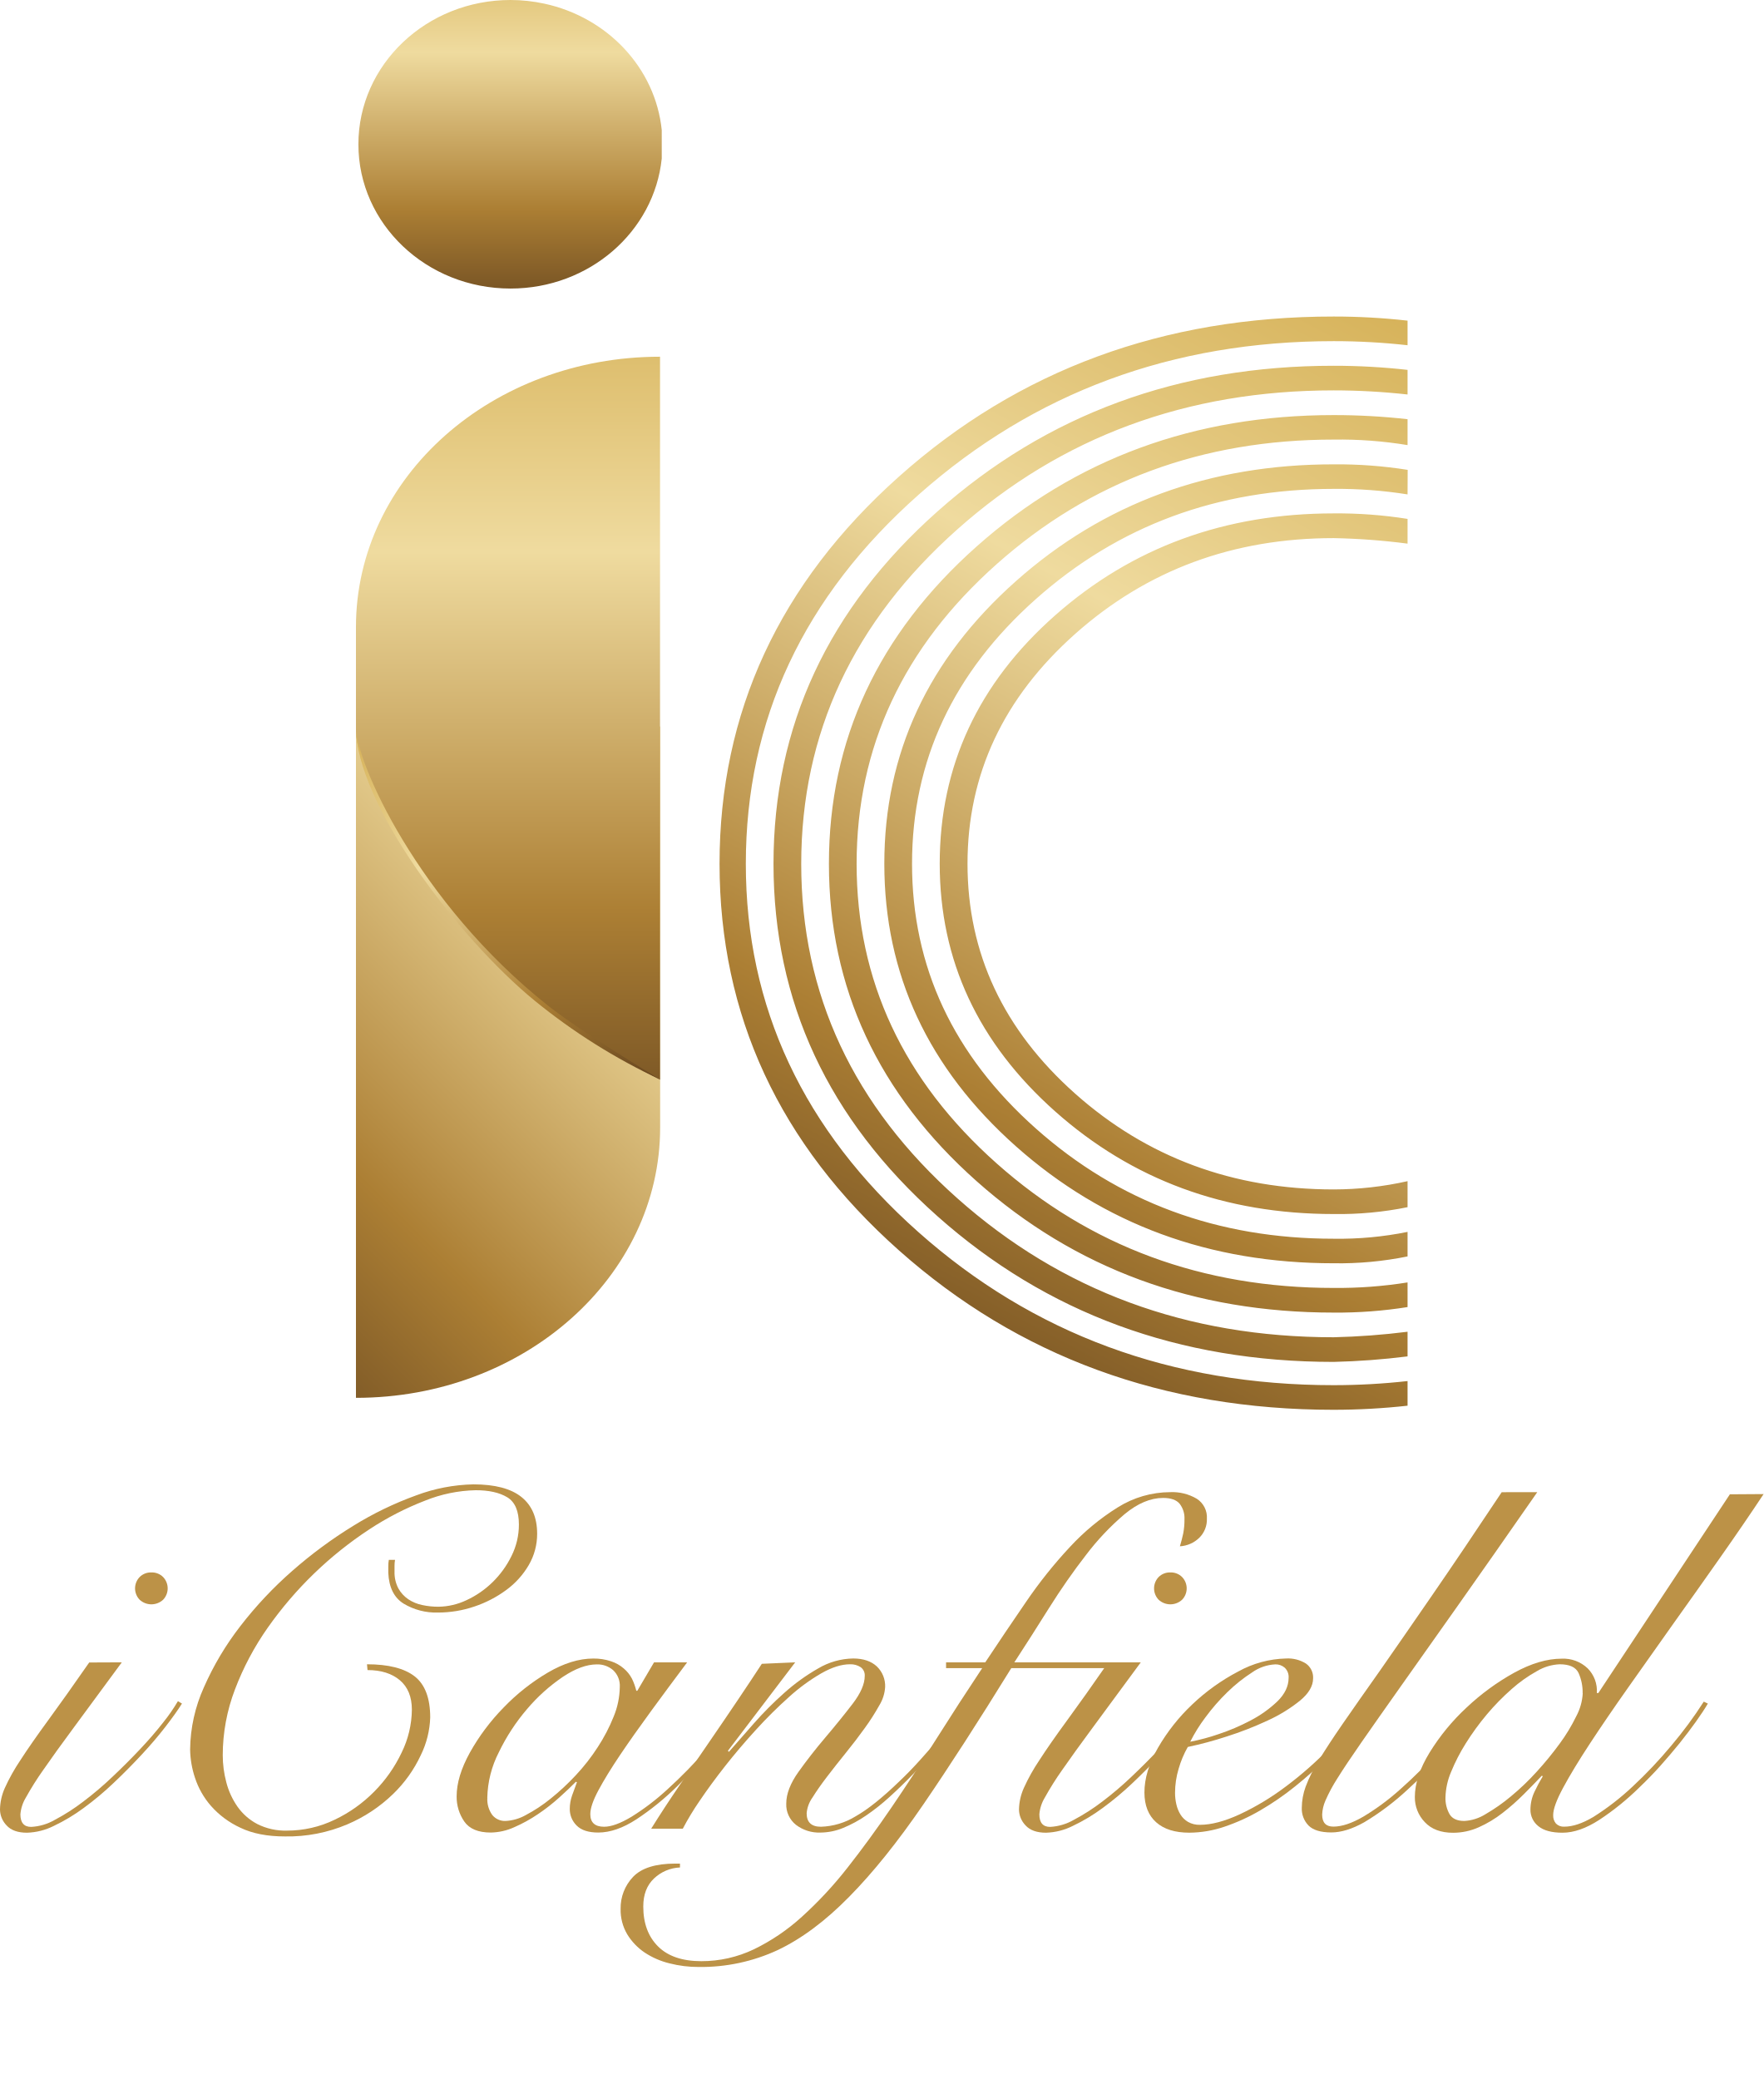
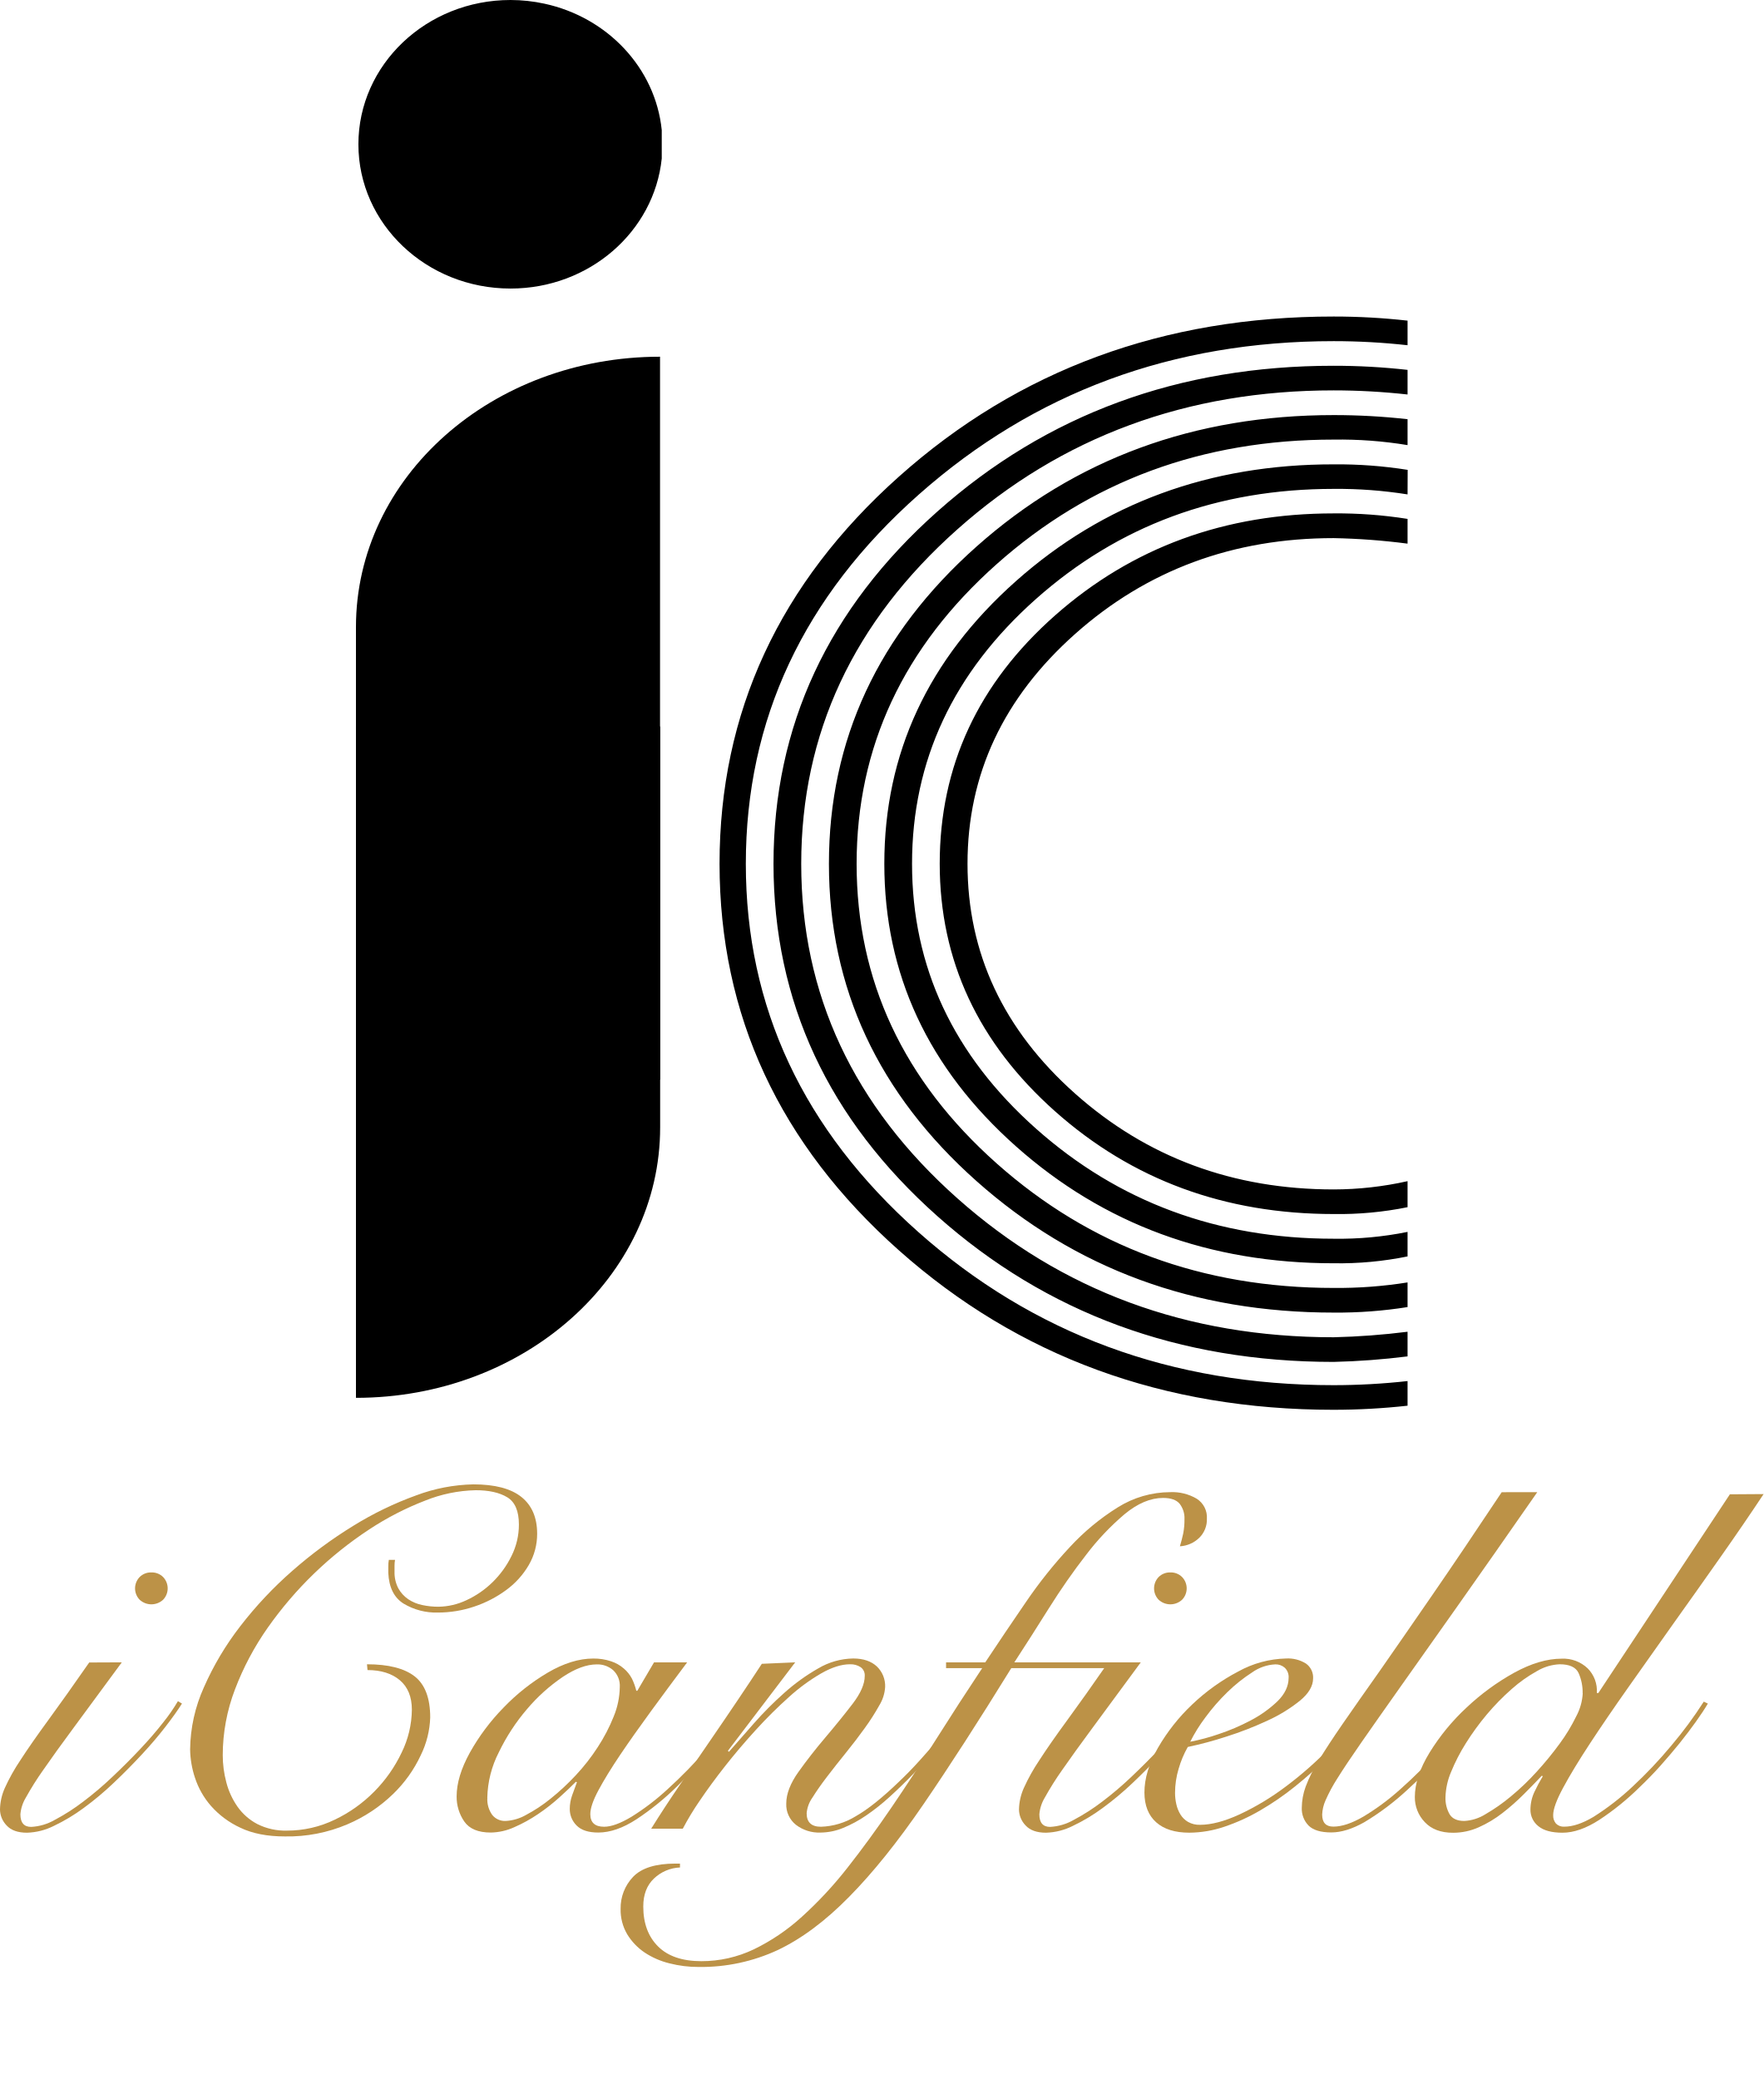
<svg xmlns="http://www.w3.org/2000/svg" width="190" height="224" viewBox="0 0 190 224" fill="none">
  <path d="M13.122 179.108C11.106 181.854 9.404 184.164 8.017 186.039C6.629 187.915 5.504 189.477 4.642 190.726C3.965 191.682 3.341 192.674 2.774 193.699C2.447 194.242 2.249 194.852 2.197 195.484C2.197 196.376 2.581 196.837 3.351 196.837C4.25 196.791 5.124 196.532 5.903 196.081C6.971 195.516 7.991 194.862 8.95 194.128C10.064 193.287 11.129 192.382 12.138 191.419C13.201 190.414 14.198 189.415 15.13 188.424C16.061 187.433 16.885 186.478 17.601 185.558C18.177 184.841 18.7 184.084 19.168 183.292L19.605 183.551C19.168 184.246 18.57 185.082 17.821 186.054C17.071 187.027 16.218 188.026 15.266 189.049C14.315 190.072 13.31 191.092 12.245 192.097C11.226 193.07 10.145 193.974 9.007 194.806C8.001 195.55 6.926 196.195 5.796 196.732C4.899 197.184 3.914 197.433 2.911 197.464C1.92 197.464 1.187 197.203 0.714 196.682C0.263 196.222 0.008 195.607 0 194.963C0.015 194.163 0.192 193.374 0.52 192.644C0.995 191.6 1.556 190.599 2.197 189.649C2.965 188.46 3.962 187.027 5.189 185.35C6.416 183.672 7.89 181.597 9.611 179.123L13.122 179.108ZM16.307 169.42C16.54 169.412 16.773 169.451 16.99 169.536C17.207 169.621 17.405 169.749 17.571 169.914C17.888 170.243 18.065 170.682 18.065 171.139C18.065 171.596 17.888 172.035 17.571 172.364C17.227 172.681 16.776 172.857 16.309 172.857C15.841 172.857 15.39 172.681 15.046 172.364C14.728 172.036 14.55 171.596 14.55 171.139C14.55 170.681 14.728 170.242 15.046 169.914C15.211 169.749 15.409 169.621 15.626 169.536C15.842 169.451 16.074 169.412 16.307 169.42Z" fill="#BC9247" />
  <path d="M42.558 168.064C42.522 168.27 42.504 168.479 42.504 168.688V169.313C42.482 169.947 42.623 170.575 42.915 171.139C43.175 171.607 43.542 172.008 43.985 172.31C44.443 172.615 44.956 172.827 45.496 172.935C46.065 173.056 46.645 173.117 47.226 173.116C48.272 173.102 49.303 172.863 50.248 172.414C51.284 171.936 52.232 171.285 53.049 170.487C53.893 169.667 54.589 168.706 55.106 167.648C55.632 166.596 55.905 165.436 55.903 164.261C55.903 162.804 55.482 161.822 54.639 161.317C53.797 160.811 52.662 160.56 51.235 160.562C49.37 160.606 47.529 160.985 45.799 161.683C43.69 162.498 41.674 163.536 39.786 164.781C35.51 167.587 31.801 171.176 28.856 175.358C27.4 177.423 26.21 179.663 25.314 182.025C24.447 184.287 24.001 186.688 23.997 189.111C23.998 190.096 24.127 191.076 24.38 192.028C24.622 192.97 25.031 193.861 25.588 194.66C26.143 195.446 26.878 196.09 27.732 196.536C28.719 197.029 29.813 197.27 30.916 197.238C32.695 197.242 34.451 196.841 36.052 196.066C37.647 195.309 39.096 194.277 40.334 193.018C41.542 191.796 42.536 190.379 43.272 188.825C43.978 187.39 44.354 185.814 44.372 184.213C44.372 182.828 43.941 181.766 43.081 181.038C42.222 180.309 41.056 179.94 39.593 179.94L39.537 179.316C41.844 179.316 43.556 179.75 44.672 180.618C45.788 181.487 46.347 182.964 46.349 185.049C46.302 186.46 45.956 187.844 45.332 189.111C44.6 190.681 43.585 192.102 42.338 193.304C40.913 194.681 39.247 195.785 37.422 196.56C35.297 197.464 33.005 197.909 30.696 197.865C28.791 197.865 27.189 197.552 25.891 196.925C24.687 196.372 23.612 195.574 22.733 194.582C21.956 193.694 21.367 192.657 21.002 191.534C20.673 190.551 20.498 189.523 20.482 188.486C20.51 186.177 21.016 183.898 21.969 181.793C23.003 179.443 24.322 177.229 25.897 175.2C27.568 173.034 29.447 171.036 31.508 169.235C33.554 167.437 35.749 165.817 38.071 164.392C40.204 163.071 42.468 161.975 44.827 161.121C46.803 160.376 48.892 159.974 51.003 159.931C53.31 159.931 55.031 160.382 56.165 161.284C57.299 162.186 57.867 163.506 57.869 165.245C57.875 166.435 57.562 167.604 56.962 168.632C56.349 169.68 55.527 170.591 54.547 171.308C53.503 172.078 52.344 172.68 51.113 173.092C49.84 173.525 48.505 173.745 47.161 173.743C45.867 173.78 44.59 173.445 43.48 172.78C42.453 172.138 41.904 171.034 41.832 169.47V168.795C41.829 168.55 41.848 168.306 41.889 168.064H42.558Z" fill="#BC9247" />
  <path d="M70.462 179.108H74.03C72.674 180.916 71.375 182.67 70.132 184.371C68.889 186.072 67.781 187.643 66.807 189.084C65.838 190.525 65.06 191.793 64.473 192.887C63.886 193.982 63.594 194.842 63.596 195.468C63.596 196.361 64.089 196.821 65.083 196.821C65.852 196.821 66.831 196.466 68.02 195.754C69.399 194.896 70.693 193.911 71.886 192.81C73.397 191.436 74.827 189.974 76.168 188.433C77.651 186.738 79.041 184.964 80.331 183.119L80.661 183.223C79.67 184.651 78.507 186.188 77.173 187.835C75.865 189.453 74.462 190.992 72.972 192.444C71.626 193.773 70.154 194.969 68.576 196.013C67.114 196.966 65.741 197.444 64.458 197.446C63.397 197.446 62.62 197.193 62.124 196.691C61.886 196.456 61.697 196.176 61.57 195.867C61.443 195.557 61.379 195.226 61.383 194.892C61.385 194.403 61.468 193.919 61.63 193.458C61.794 192.988 61.969 192.513 62.154 192.025L62.044 191.974C61.565 192.462 60.97 193.024 60.259 193.666C59.535 194.32 58.765 194.921 57.955 195.465C57.149 196.012 56.294 196.483 55.401 196.872C54.606 197.235 53.746 197.43 52.873 197.446C51.519 197.446 50.568 197.049 50.018 196.256C49.47 195.461 49.182 194.514 49.195 193.548C49.195 192.124 49.67 190.552 50.622 188.831C51.61 187.063 52.829 185.434 54.247 183.987C55.659 182.515 57.267 181.243 59.025 180.208C60.744 179.203 62.374 178.699 63.914 178.697C64.567 178.688 65.216 178.788 65.835 178.995C66.34 179.16 66.807 179.425 67.209 179.774C67.568 180.079 67.865 180.45 68.083 180.868C68.285 181.284 68.441 181.721 68.55 182.171H68.66L70.462 179.108ZM52.504 193.696C52.461 194.355 52.646 195.008 53.028 195.546C53.201 195.762 53.424 195.933 53.676 196.046C53.929 196.159 54.205 196.211 54.482 196.197C55.254 196.154 56.006 195.931 56.676 195.546C57.61 195.051 58.494 194.467 59.314 193.8C60.28 193.025 61.188 192.18 62.032 191.273C62.915 190.331 63.711 189.311 64.41 188.225C65.084 187.193 65.654 186.098 66.112 184.954C66.53 183.947 66.754 182.869 66.772 181.778C66.794 181.44 66.742 181.101 66.619 180.785C66.496 180.47 66.304 180.185 66.058 179.952C65.571 179.532 64.944 179.309 64.3 179.328C63.2 179.328 61.973 179.78 60.619 180.684C59.19 181.657 57.9 182.819 56.783 184.139C55.571 185.555 54.547 187.122 53.738 188.802C52.958 190.318 52.534 191.992 52.498 193.696H52.504Z" fill="#BC9247" />
  <path d="M85.669 179.108L78.419 188.641L78.529 188.748C79.299 187.88 80.191 186.864 81.206 185.7C82.235 184.53 83.335 183.425 84.5 182.391C85.621 181.387 86.845 180.505 88.152 179.759C89.293 179.082 90.59 178.714 91.916 178.691C93.014 178.691 93.864 178.989 94.468 179.551C94.764 179.836 94.997 180.181 95.151 180.563C95.304 180.945 95.376 181.355 95.36 181.766C95.316 182.467 95.099 183.146 94.73 183.744C94.257 184.591 93.734 185.409 93.162 186.194C92.54 187.062 91.863 187.948 91.131 188.852C90.4 189.756 89.723 190.615 89.1 191.43C88.476 192.245 87.954 192.991 87.533 193.669C87.175 194.168 86.957 194.753 86.903 195.364C86.903 196.336 87.415 196.821 88.44 196.821C89.762 196.779 91.049 196.393 92.175 195.7C93.493 194.955 95.067 193.696 96.897 191.924C97.629 191.232 98.37 190.469 99.121 189.634C99.873 188.8 100.596 187.974 101.292 187.157C101.988 186.342 102.619 185.57 103.186 184.841C103.754 184.109 104.2 183.503 104.53 183.015L104.917 183.223C104.184 184.266 103.241 185.508 102.089 186.949C100.937 188.39 99.682 189.806 98.325 191.195C97.518 192.028 96.694 192.827 95.853 193.592C95.06 194.319 94.216 194.988 93.329 195.596C92.546 196.137 91.708 196.591 90.828 196.952C90.054 197.273 89.225 197.441 88.387 197.449C87.437 197.485 86.505 197.19 85.749 196.613C85.407 196.341 85.134 195.991 84.952 195.592C84.771 195.194 84.686 194.758 84.706 194.321C84.706 193.28 85.145 192.143 86.023 190.91C86.901 189.677 87.871 188.435 88.934 187.184C89.996 185.931 90.967 184.733 91.845 183.589C92.723 182.445 93.162 181.438 93.162 180.568C93.174 180.387 93.14 180.207 93.064 180.043C92.987 179.88 92.871 179.738 92.725 179.631C92.383 179.408 91.98 179.298 91.572 179.316C90.656 179.316 89.631 179.638 88.497 180.282C87.247 181.006 86.078 181.862 85.009 182.834C83.759 183.952 82.568 185.134 81.441 186.375C80.251 187.678 79.144 188.981 78.119 190.285C77.094 191.59 76.178 192.84 75.371 194.035C74.708 194.996 74.104 195.996 73.561 197.029H70.156C71.107 195.501 72.123 193.947 73.204 192.367L76.415 187.678C77.476 186.135 78.492 184.643 79.463 183.199C80.434 181.756 81.305 180.445 82.074 179.265L85.669 179.108Z" fill="#BC9247" />
  <path d="M101.923 179.732V179.108H106.145C107.572 176.955 109.036 174.784 110.537 172.596C111.958 170.508 113.537 168.532 115.259 166.684C116.78 165.035 118.515 163.598 120.418 162.411C122.111 161.347 124.068 160.778 126.068 160.77C127.067 160.725 128.059 160.97 128.923 161.475C129.283 161.703 129.575 162.024 129.769 162.405C129.963 162.785 130.05 163.21 130.023 163.636C130.035 164.018 129.968 164.398 129.825 164.752C129.683 165.106 129.469 165.427 129.196 165.694C128.635 166.238 127.896 166.561 127.115 166.604C127.26 166.119 127.379 165.658 127.472 165.224C127.568 164.718 127.614 164.203 127.608 163.687C127.638 163.088 127.453 162.497 127.088 162.022C126.737 161.603 126.142 161.394 125.304 161.394C123.95 161.394 122.568 161.976 121.159 163.14C119.614 164.451 118.218 165.928 116.996 167.544C115.622 169.312 114.286 171.231 112.987 173.3C111.689 175.37 110.453 177.306 109.279 179.108H121.691V179.732H108.949C105.434 185.43 102.286 190.31 99.505 194.374C96.724 198.438 94.047 201.773 91.476 204.377C88.917 206.98 86.355 208.89 83.79 210.107C81.124 211.345 78.215 211.968 75.276 211.93C74.211 211.934 73.15 211.802 72.118 211.538C71.165 211.306 70.26 210.911 69.442 210.369C68.687 209.858 68.05 209.191 67.575 208.413C67.087 207.586 66.839 206.639 66.861 205.68C66.834 204.392 67.319 203.147 68.208 202.216C69.116 201.266 70.633 200.791 72.761 200.791H73.257V201.208C72.21 201.252 71.215 201.675 70.456 202.397C69.685 203.126 69.3 204.134 69.302 205.418C69.302 207.224 69.833 208.656 70.893 209.715C71.954 210.774 73.51 211.304 75.562 211.306C77.517 211.308 79.447 210.872 81.212 210.03C83.101 209.113 84.849 207.928 86.4 206.512C88.176 204.901 89.811 203.141 91.289 201.252C92.875 199.236 94.467 197.055 96.065 194.71C97.662 192.365 99.264 189.917 100.87 187.366C102.482 184.814 104.13 182.27 105.815 179.732H101.923Z" fill="#BC9247" />
  <path d="M122.901 179.108C120.887 181.852 119.185 184.162 117.795 186.039C116.406 187.917 115.28 189.479 114.417 190.726C113.74 191.682 113.117 192.674 112.55 193.699C112.223 194.242 112.025 194.852 111.973 195.484C111.973 196.376 112.357 196.837 113.127 196.837C114.026 196.79 114.901 196.531 115.681 196.081C116.749 195.515 117.769 194.862 118.729 194.128C119.842 193.287 120.905 192.382 121.914 191.419C122.974 190.414 123.972 189.415 124.905 188.424C125.839 187.433 126.663 186.478 127.376 185.558C127.953 184.842 128.477 184.084 128.943 183.292L129.383 183.551C128.943 184.246 128.349 185.081 127.599 186.054C126.85 187.024 125.999 188.026 125.048 189.049C124.096 190.072 123.088 191.092 122.027 192.097C121.007 193.07 119.924 193.974 118.786 194.806C117.78 195.551 116.705 196.196 115.574 196.732C114.678 197.184 113.693 197.434 112.69 197.464C111.702 197.464 110.968 197.202 110.492 196.682C110.042 196.222 109.786 195.607 109.779 194.963C109.795 194.163 109.973 193.374 110.302 192.644C110.775 191.6 111.335 190.599 111.976 189.649C112.743 188.46 113.741 187.027 114.97 185.35C116.2 183.672 117.672 181.597 119.389 179.123L122.901 179.108ZM126.089 169.42C126.321 169.412 126.553 169.451 126.77 169.536C126.987 169.621 127.184 169.749 127.349 169.914C127.668 170.242 127.846 170.681 127.846 171.139C127.846 171.596 127.668 172.036 127.349 172.364C127.006 172.681 126.555 172.857 126.087 172.857C125.619 172.857 125.169 172.681 124.825 172.364C124.508 172.035 124.331 171.596 124.331 171.139C124.331 170.682 124.508 170.243 124.825 169.914C124.991 169.749 125.188 169.621 125.406 169.536C125.623 169.451 125.855 169.412 126.089 169.42Z" fill="#BC9247" />
  <path d="M147.724 183.545C147.088 184.536 146.4 185.492 145.664 186.411C144.797 187.502 143.861 188.537 142.863 189.51C141.797 190.556 140.68 191.549 139.514 192.483C138.344 193.427 137.105 194.28 135.806 195.037C134.582 195.758 133.286 196.351 131.941 196.807C130.713 197.231 129.424 197.452 128.126 197.461C126.585 197.461 125.396 197.087 124.557 196.34C123.719 195.593 123.297 194.524 123.293 193.134C123.293 191.606 123.779 190 124.751 188.317C125.75 186.588 126.995 185.012 128.447 183.64C129.923 182.236 131.587 181.044 133.392 180.098C134.973 179.218 136.745 178.735 138.554 178.692C139.307 178.648 140.055 178.839 140.695 179.239C140.947 179.418 141.15 179.657 141.284 179.935C141.419 180.213 141.481 180.521 141.465 180.83C141.465 181.662 140.988 182.469 140.035 183.25C138.967 184.105 137.796 184.822 136.55 185.385C135.115 186.054 133.638 186.629 132.128 187.107C130.762 187.555 129.372 187.929 127.965 188.225C127.544 188.965 127.213 189.753 126.978 190.571C126.723 191.416 126.593 192.294 126.591 193.176C126.591 193.588 126.638 193.999 126.731 194.401C126.816 194.786 126.964 195.155 127.168 195.492C127.371 195.826 127.654 196.104 127.992 196.301C128.385 196.521 128.832 196.629 129.282 196.613C130.494 196.613 131.913 196.24 133.54 195.492C135.297 194.67 136.962 193.667 138.509 192.498C140.236 191.211 141.853 189.781 143.341 188.225C144.817 186.708 146.142 185.051 147.296 183.277L147.724 183.545ZM138.827 180.785C138.843 180.584 138.814 180.381 138.742 180.192C138.671 180.003 138.559 179.832 138.414 179.691C138.135 179.445 137.772 179.314 137.4 179.325C136.502 179.368 135.635 179.667 134.902 180.187C133.94 180.806 133.043 181.522 132.226 182.322C131.358 183.166 130.562 184.081 129.847 185.058C129.23 185.876 128.688 186.748 128.227 187.663C129.252 187.465 130.261 187.195 131.248 186.854C132.45 186.458 133.617 185.961 134.736 185.367C135.789 184.82 136.76 184.127 137.62 183.31C138.423 182.523 138.825 181.678 138.827 180.776V180.785Z" fill="#BC9247" />
  <path d="M165.617 160.77C162.358 165.458 159.52 169.513 157.103 172.935C154.687 176.357 152.618 179.283 150.897 181.713C149.177 184.145 147.767 186.152 146.669 187.732C145.571 189.311 144.71 190.6 144.088 191.597C143.595 192.36 143.163 193.162 142.797 193.994C142.585 194.471 142.464 194.983 142.441 195.504C142.441 196.373 142.843 196.807 143.648 196.807C144.564 196.807 145.635 196.451 146.862 195.739C148.27 194.895 149.593 193.918 150.814 192.822C152.341 191.473 153.781 190.029 155.126 188.499C156.589 186.847 158.017 185.084 159.411 183.209L160.005 183.417C158.689 185.189 157.301 186.901 155.842 188.552C154.515 190.063 153.103 191.497 151.614 192.849C150.193 194.17 148.639 195.339 146.975 196.337C145.673 197.069 144.491 197.434 143.431 197.434C142.295 197.434 141.483 197.19 140.986 196.703C140.737 196.45 140.542 196.148 140.415 195.817C140.288 195.485 140.23 195.131 140.246 194.776C140.253 194.003 140.393 193.236 140.659 192.51C141.031 191.528 141.501 190.586 142.06 189.697C142.718 188.603 143.587 187.274 144.668 185.709C145.748 184.145 147.087 182.234 148.685 179.976C150.271 177.703 152.147 174.993 154.314 171.847C156.481 168.701 158.971 165.01 161.784 160.776L165.617 160.77Z" fill="#BC9247" />
  <path d="M190 160.978C188.573 163.131 187.016 165.406 185.331 167.802C183.646 170.199 181.961 172.578 180.276 174.939C178.599 177.306 176.983 179.591 175.429 181.793C173.875 183.996 172.493 186.019 171.284 187.862C170.077 189.704 169.115 191.29 168.4 192.62C167.684 193.95 167.327 194.931 167.329 195.564C167.311 195.895 167.417 196.22 167.627 196.477C167.743 196.593 167.883 196.683 168.036 196.741C168.19 196.799 168.355 196.823 168.519 196.813C169.433 196.813 170.475 196.466 171.647 195.772C173.158 194.82 174.574 193.725 175.875 192.501C177.355 191.123 178.745 189.654 180.038 188.1C181.315 186.594 182.489 185.005 183.553 183.342L183.993 183.551C183.664 184.11 183.234 184.762 182.703 185.507C182.171 186.252 181.586 187.025 180.945 187.824C180.303 188.616 179.616 189.424 178.885 190.247C178.153 191.065 177.398 191.835 176.634 192.566C175.306 193.878 173.853 195.055 172.295 196.081C170.868 197.003 169.549 197.464 168.34 197.464C167.169 197.464 166.299 197.229 165.732 196.759C165.463 196.547 165.245 196.276 165.097 195.967C164.949 195.657 164.874 195.318 164.879 194.975C164.882 194.307 165.032 193.648 165.319 193.045C165.587 192.475 165.885 191.919 166.211 191.38L166.101 191.326C165.506 191.951 164.864 192.623 164.15 193.331C163.434 194.047 162.673 194.717 161.873 195.338C161.087 195.952 160.229 196.468 159.318 196.875C158.446 197.267 157.5 197.47 156.544 197.47C155.228 197.47 154.212 197.087 153.496 196.322C152.797 195.595 152.413 194.622 152.426 193.613C152.426 192.152 152.957 190.554 154.019 188.82C155.122 187.033 156.461 185.403 158.001 183.976C159.548 182.515 161.272 181.254 163.133 180.223C164.965 179.218 166.668 178.714 168.242 178.712C168.755 178.687 169.268 178.767 169.749 178.945C170.231 179.124 170.671 179.399 171.043 179.753C171.388 180.1 171.655 180.517 171.826 180.975C171.997 181.434 172.068 181.924 172.033 182.412H172.197L186.366 161.002L190 160.978ZM170.502 182.441C170.519 181.69 170.369 180.943 170.065 180.256C169.768 179.631 169.093 179.316 168.031 179.316C167.168 179.354 166.328 179.605 165.587 180.048C164.613 180.588 163.701 181.234 162.869 181.974C161.909 182.817 161.015 183.73 160.193 184.707C159.361 185.696 158.6 186.741 157.915 187.835C157.294 188.82 156.761 189.857 156.321 190.934C155.955 191.792 155.753 192.711 155.726 193.643C155.703 194.28 155.855 194.912 156.166 195.469C156.458 195.954 156.989 196.197 157.76 196.197C158.569 196.151 159.353 195.9 160.038 195.469C160.996 194.913 161.906 194.276 162.756 193.566C163.753 192.742 164.689 191.848 165.557 190.889C166.435 189.928 167.26 188.92 168.028 187.868C168.712 186.944 169.309 185.958 169.812 184.924C170.226 184.158 170.465 183.311 170.514 182.441H170.502Z" fill="#BC9247" />
  <path d="M58.649 0.395C57.45 0.134 56.227 0.001 55 0C45.948 0 38.612 6.961 38.612 15.546C38.612 24.131 45.948 31.089 55 31.089C63.498 31.089 70.481 24.942 71.292 17.08V14.011C70.605 7.309 65.425 1.858 58.649 0.395Z" fill="url(#paint0_linear_1297_4562)" />
  <path d="M38.348 78.28V150.609C56.448 150.609 71.12 137.564 71.12 121.468V78.28H38.348Z" fill="url(#paint1_linear_1297_4562)" />
  <path d="M38.348 67.575C38.348 67.575 38.348 74.563 38.348 78.577C38.348 82.591 42.808 90.917 46.674 95.824C52.716 104.751 63.028 112.178 71.108 116.333V38.434C53.028 38.434 38.348 51.369 38.348 67.575Z" fill="url(#paint2_linear_1297_4562)" />
  <path d="M59.085 108.387C44.869 97.12 38.353 81.964 38.353 78.449C38.353 86.424 49.21 100.95 57.613 107.825C61.75 111.202 66.288 114.053 71.125 116.315C71.125 116.315 62.618 111.185 59.085 108.387Z" fill="url(#paint3_linear_1297_4562)" />
  <path d="M151.641 37.197C148.999 36.903 146.343 36.756 143.684 36.756C126.33 36.756 111.436 42.261 99.003 53.269C86.569 64.277 80.352 77.545 80.35 93.073C80.35 108.502 86.54 121.722 98.92 132.732C111.3 143.742 126.221 149.246 143.684 149.244C146.343 149.243 148.999 149.095 151.641 148.801V151.456C148.999 151.748 146.342 151.895 143.684 151.897C125.337 151.897 109.725 146.171 96.847 134.721C83.969 123.271 77.527 109.388 77.519 93.073C77.519 76.76 83.962 62.853 96.847 51.351C109.733 39.849 125.345 34.1 143.684 34.104C146.343 34.103 148.999 34.251 151.641 34.547V37.197ZM151.641 42.504C148.999 42.21 146.343 42.062 143.684 42.061C127.876 42.061 114.364 47.05 103.148 57.027C91.932 67.005 86.322 79.02 86.318 93.073C86.318 107.128 91.928 119.144 103.148 129.119C114.368 139.094 127.88 144.082 143.684 144.082C146.345 144.019 149.001 143.821 151.641 143.487V146.143C149.001 146.475 146.345 146.673 143.684 146.737C126.992 146.737 112.762 141.504 100.992 131.037C89.223 120.57 83.336 107.915 83.332 93.073C83.332 78.235 89.219 65.58 100.992 55.109C112.766 44.638 126.996 39.405 143.684 39.409C146.343 39.408 148.999 39.556 151.641 39.852V42.504ZM151.641 47.958C149.012 47.523 146.349 47.324 143.684 47.363C129.536 47.363 117.433 51.836 107.377 60.78C97.32 69.725 92.29 80.487 92.286 93.067C92.286 105.649 97.316 116.412 107.377 125.354C117.437 134.297 129.54 138.768 143.684 138.768C146.348 138.792 149.01 138.593 151.641 138.173V140.829C149.01 141.247 146.348 141.446 143.684 141.424C128.652 141.424 115.829 136.706 105.218 127.269C94.606 117.833 89.301 106.434 89.303 93.073C89.303 79.708 94.608 68.309 105.218 58.877C115.827 49.445 128.65 44.727 143.684 44.723C146.343 44.722 148.999 44.87 151.641 45.166V47.958ZM151.641 53.269C149.01 52.85 146.348 52.651 143.684 52.674C131.195 52.674 120.501 56.63 111.602 64.542C102.703 72.453 98.255 81.963 98.257 93.07C98.257 104.172 102.705 113.68 111.602 121.596C120.499 129.511 131.193 133.468 143.684 133.466C146.355 133.507 149.023 133.26 151.641 132.729V135.372C149.023 135.905 146.355 136.152 143.684 136.11C130.309 136.11 118.896 131.908 109.446 123.505C99.996 115.101 95.271 104.954 95.271 93.061C95.271 81.167 99.996 71.019 109.446 62.618C118.896 54.216 130.313 50.021 143.696 50.031C146.36 50.008 149.022 50.207 151.653 50.625L151.641 53.269ZM151.641 58.574C149.002 58.228 146.345 58.03 143.684 57.979C132.848 57.979 123.564 61.419 115.83 68.3C108.097 75.181 104.232 83.437 104.233 93.067C104.233 102.702 108.099 110.957 115.83 117.834C123.562 124.711 132.846 128.151 143.684 128.155C146.361 128.15 149.029 127.851 151.641 127.263V130.067C149.023 130.598 146.355 130.846 143.684 130.805C131.968 130.805 121.965 127.119 113.675 119.746C105.384 112.374 101.239 103.479 101.239 93.061C101.239 82.543 105.384 73.622 113.675 66.299C121.965 58.976 131.968 55.315 143.684 55.315C146.348 55.292 149.01 55.491 151.641 55.909V58.574Z" fill="url(#paint4_linear_1297_4562)" />
  <defs>
    <linearGradient id="paint0_linear_1297_4562" x1="54.952" y1="-8.579" x2="54.952" y2="35.781" gradientUnits="userSpaceOnUse">
-       <stop stop-color="#D5B056" />
-       <stop offset="0.18" stop-color="#E3C77D" />
-       <stop offset="0.32" stop-color="#EFDB9F" />
-       <stop offset="0.62" stop-color="#BB934B" />
-       <stop offset="0.7" stop-color="#AC7F34" />
-       <stop offset="0.9" stop-color="#795525" />
-       <stop offset="1" stop-color="#65431E" />
+       <stop stopColor="#D5B056" />
+       <stop offset="0.18" stopColor="#E3C77D" />
+       <stop offset="0.32" stopColor="#EFDB9F" />
+       <stop offset="0.62" stopColor="#BB934B" />
+       <stop offset="0.7" stopColor="#AC7F34" />
+       <stop offset="0.9" stopColor="#795525" />
+       <stop offset="1" stopColor="#65431E" />
    </linearGradient>
    <linearGradient id="paint1_linear_1297_4562" x1="88.253" y1="72.993" x2="14.389" y2="146.857" gradientUnits="userSpaceOnUse">
-       <stop stop-color="#D5B056" />
-       <stop offset="0.18" stop-color="#E3C77D" />
-       <stop offset="0.32" stop-color="#EFDB9F" />
-       <stop offset="0.62" stop-color="#BB934B" />
-       <stop offset="0.7" stop-color="#AC7F34" />
-       <stop offset="0.9" stop-color="#795525" />
-       <stop offset="1" stop-color="#65431E" />
+       <stop stopColor="#D5B056" />
+       <stop offset="0.18" stopColor="#E3C77D" />
+       <stop offset="0.32" stopColor="#EFDB9F" />
+       <stop offset="0.62" stopColor="#BB934B" />
+       <stop offset="0.7" stopColor="#AC7F34" />
+       <stop offset="0.9" stopColor="#795525" />
+       <stop offset="1" stopColor="#65431E" />
    </linearGradient>
    <linearGradient id="paint2_linear_1297_4562" x1="54.741" y1="26.86" x2="54.741" y2="128.747" gradientUnits="userSpaceOnUse">
-       <stop stop-color="#D5B056" />
-       <stop offset="0.18" stop-color="#E3C77D" />
-       <stop offset="0.32" stop-color="#EFDB9F" />
-       <stop offset="0.62" stop-color="#BB934B" />
-       <stop offset="0.7" stop-color="#AC7F34" />
-       <stop offset="0.9" stop-color="#795525" />
-       <stop offset="1" stop-color="#65431E" />
+       <stop stopColor="#D5B056" />
+       <stop offset="0.18" stopColor="#E3C77D" />
+       <stop offset="0.32" stopColor="#EFDB9F" />
+       <stop offset="0.62" stopColor="#BB934B" />
+       <stop offset="0.7" stopColor="#AC7F34" />
+       <stop offset="0.9" stopColor="#795525" />
+       <stop offset="1" stopColor="#65431E" />
    </linearGradient>
    <linearGradient id="paint3_linear_1297_4562" x1="37.69" y1="78.967" x2="68.696" y2="118.813" gradientUnits="userSpaceOnUse">
-       <stop stop-color="#D5B056" />
-       <stop offset="0.18" stop-color="#E3C77D" />
-       <stop offset="0.32" stop-color="#EFDB9F" />
-       <stop offset="0.62" stop-color="#BB934B" />
-       <stop offset="0.7" stop-color="#AC7F34" />
-       <stop offset="0.9" stop-color="#795525" />
-       <stop offset="1" stop-color="#65431E" />
+       <stop stopColor="#D5B056" />
+       <stop offset="0.18" stopColor="#E3C77D" />
+       <stop offset="0.32" stopColor="#EFDB9F" />
+       <stop offset="0.62" stopColor="#BB934B" />
+       <stop offset="0.7" stopColor="#AC7F34" />
+       <stop offset="0.9" stopColor="#795525" />
+       <stop offset="1" stopColor="#65431E" />
    </linearGradient>
    <linearGradient id="paint4_linear_1297_4562" x1="157.666" y1="34.66" x2="91.953" y2="157.805" gradientUnits="userSpaceOnUse">
-       <stop stop-color="#D5B056" />
-       <stop offset="0.18" stop-color="#E3C77D" />
-       <stop offset="0.32" stop-color="#EFDB9F" />
-       <stop offset="0.62" stop-color="#BB934B" />
-       <stop offset="0.7" stop-color="#AC7F34" />
-       <stop offset="0.9" stop-color="#795525" />
-       <stop offset="1" stop-color="#65431E" />
+       <stop stopColor="#D5B056" />
+       <stop offset="0.18" stopColor="#E3C77D" />
+       <stop offset="0.32" stopColor="#EFDB9F" />
+       <stop offset="0.62" stopColor="#BB934B" />
+       <stop offset="0.7" stopColor="#AC7F34" />
+       <stop offset="0.9" stopColor="#795525" />
+       <stop offset="1" stopColor="#65431E" />
    </linearGradient>
  </defs>
</svg>
